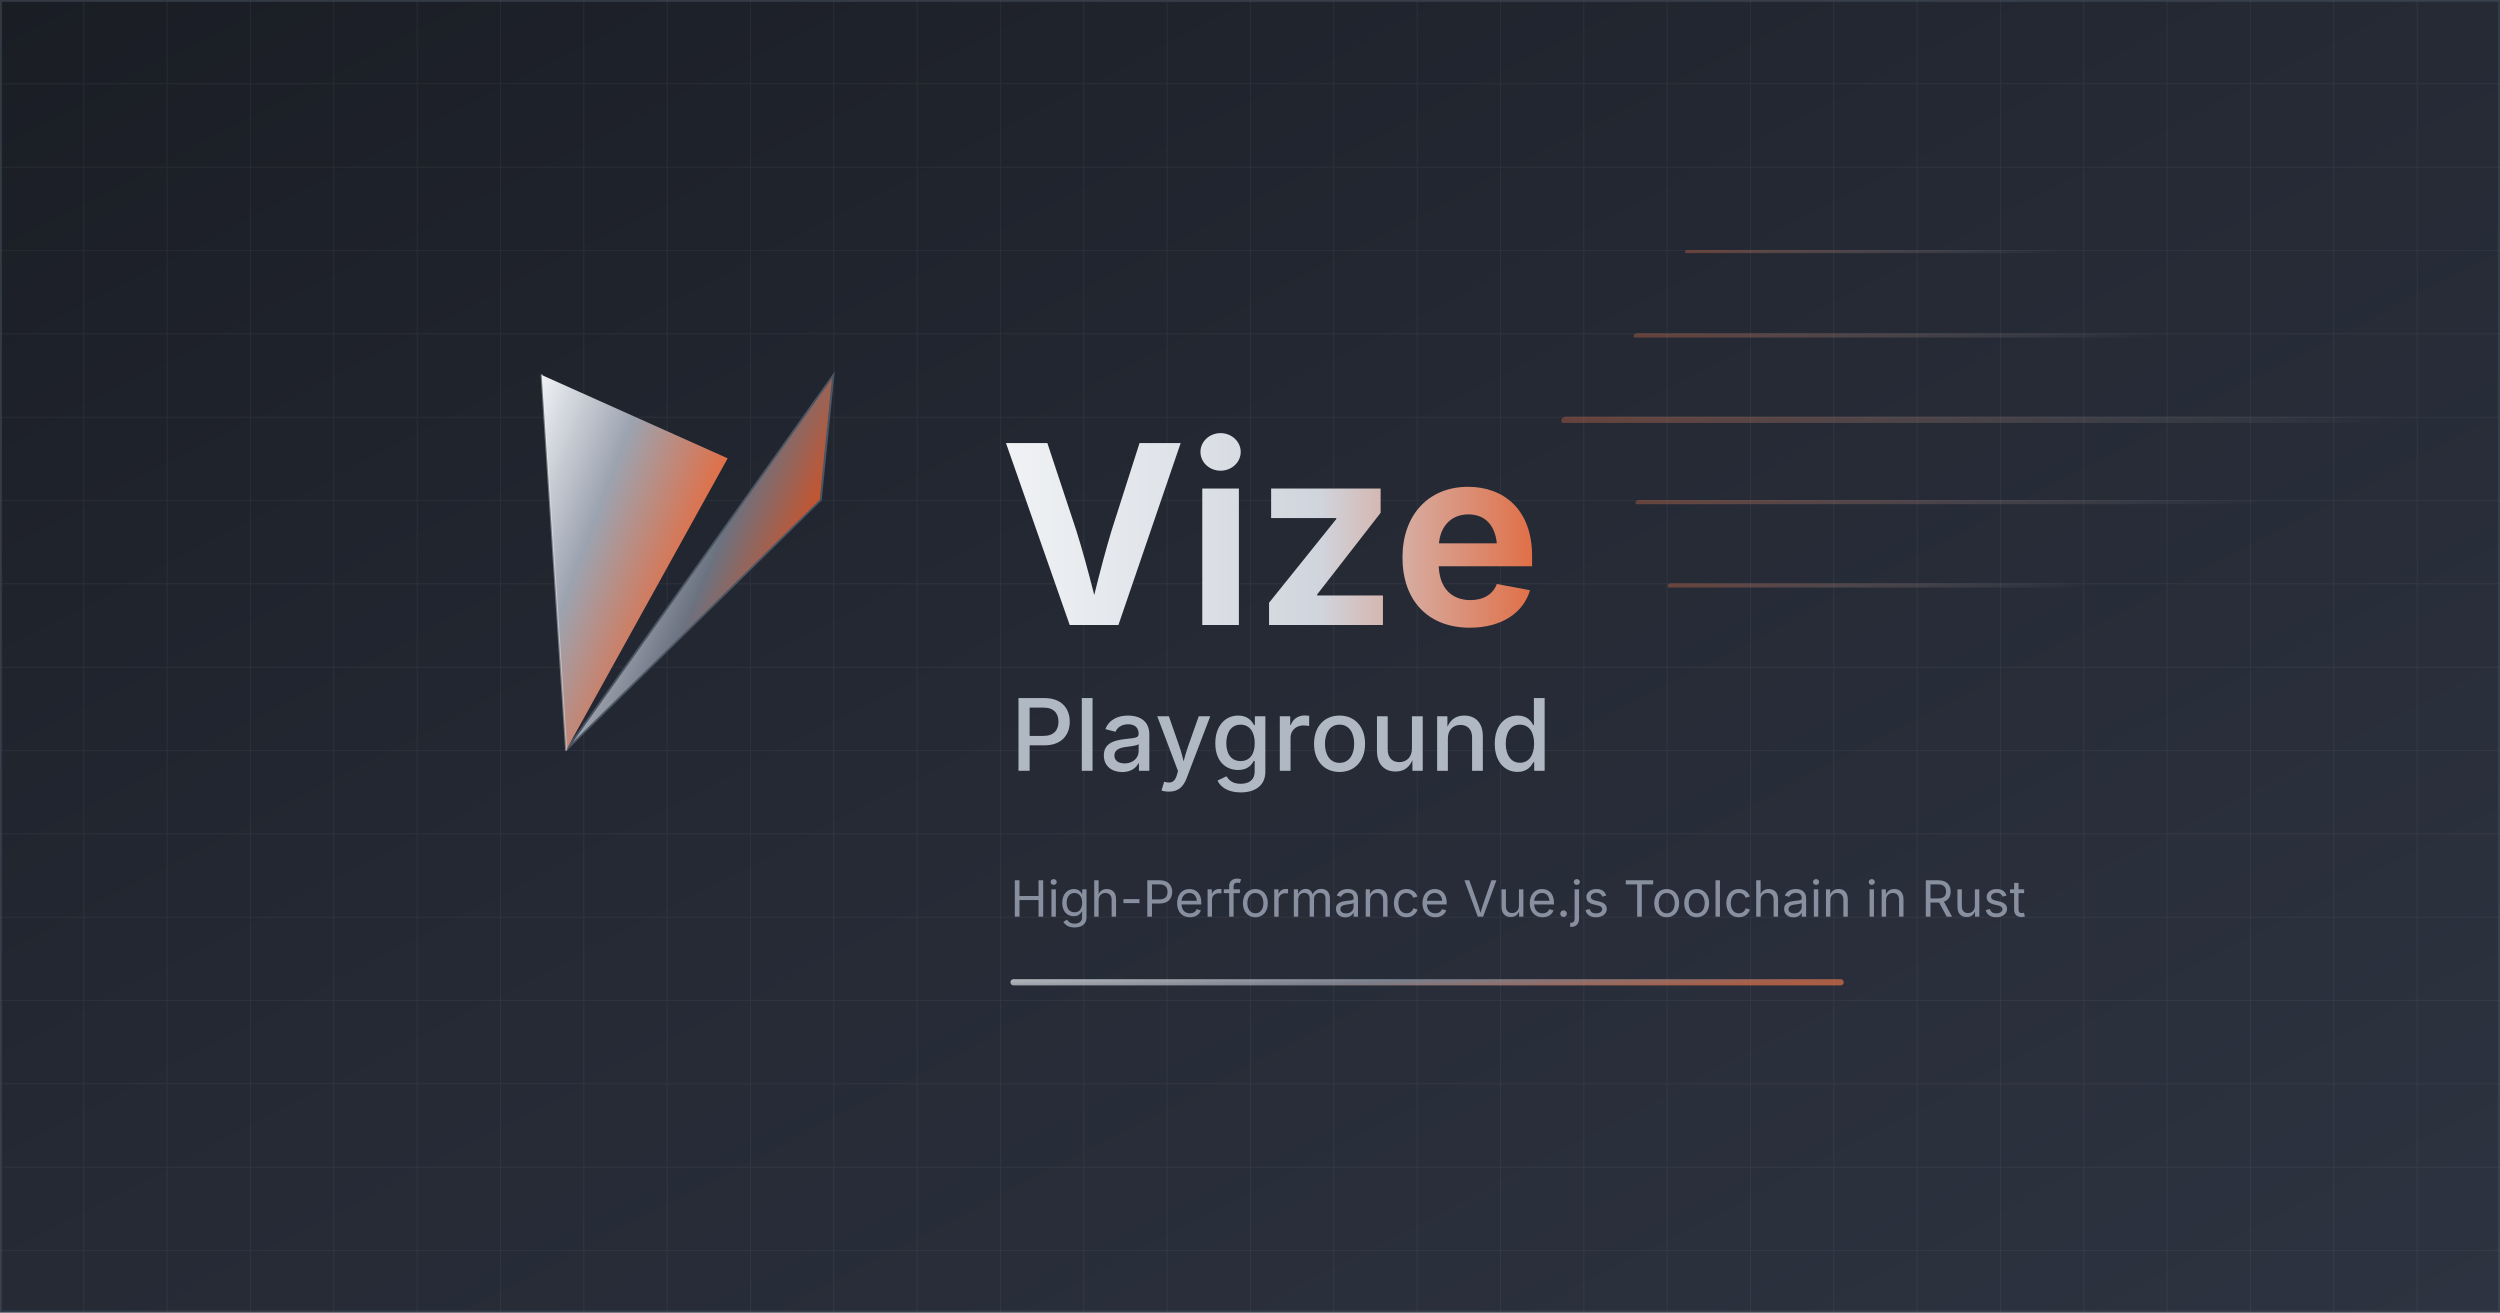
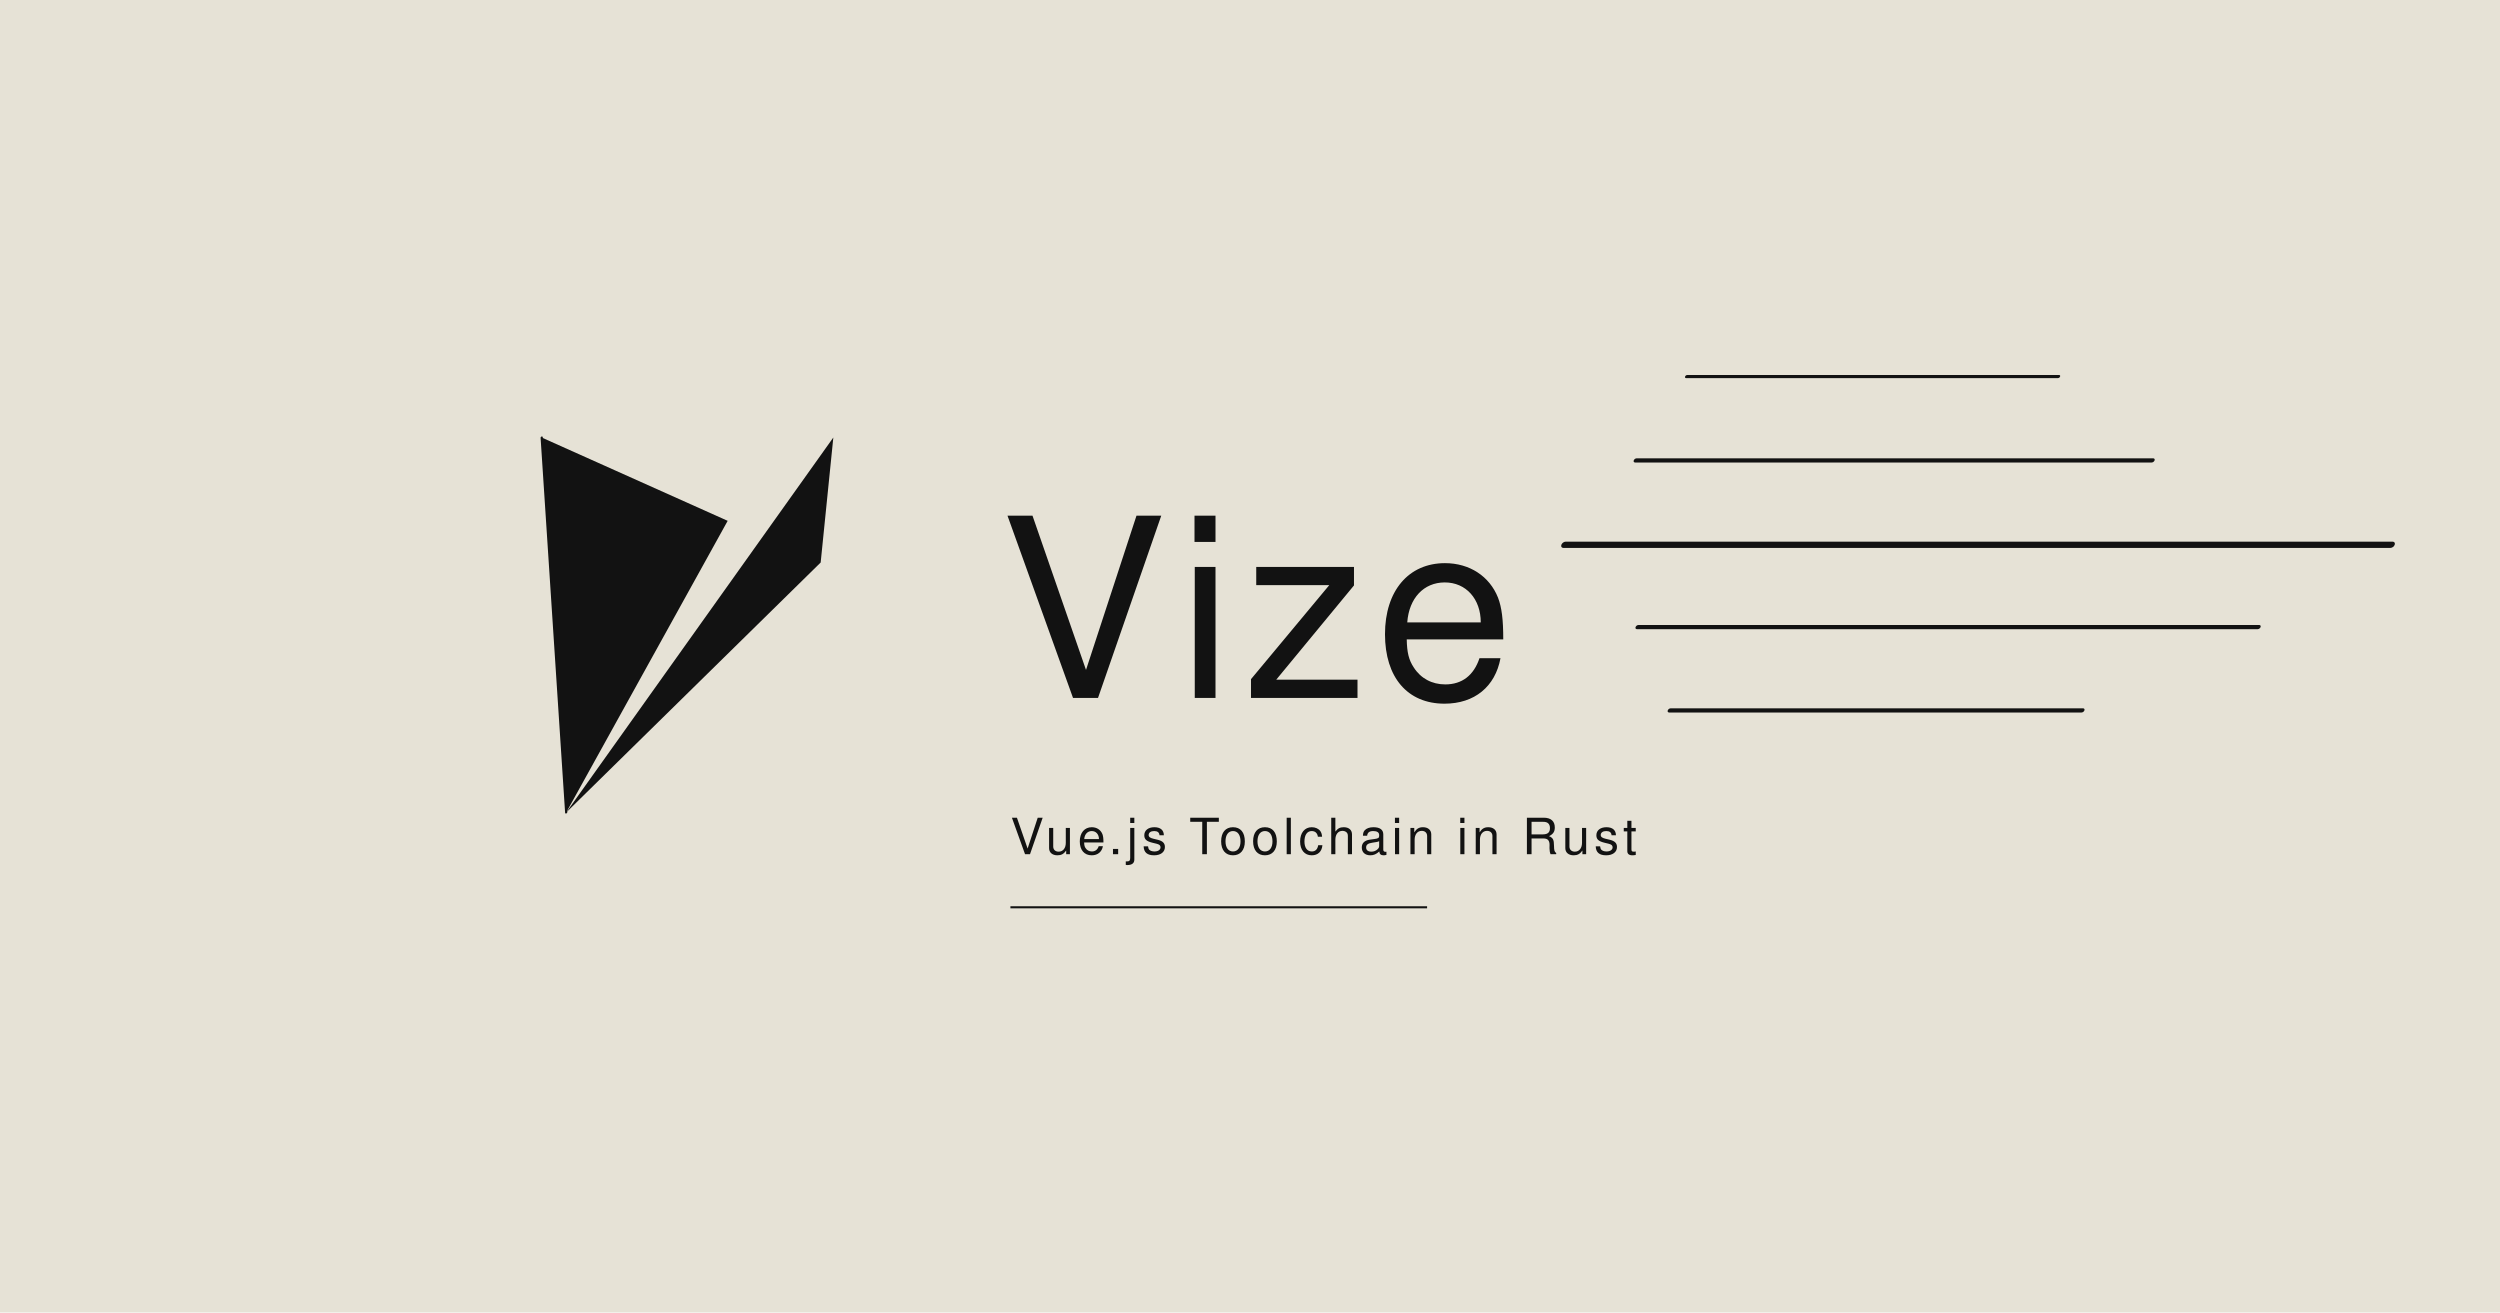
<svg xmlns="http://www.w3.org/2000/svg" width="1200" height="630" viewBox="0 0 1200 630" fill="none">
-   <defs>
-     <linearGradient id="bg-grad" x1="0%" y1="0%" x2="100%" y2="100%">
-       <stop offset="0%" stop-color="#1a1d24" />
-       <stop offset="50%" stop-color="#252a35" />
-       <stop offset="100%" stop-color="#2d3340" />
-     </linearGradient>
-     <linearGradient id="metal-grad" x1="0%" y1="0%" x2="100%" y2="20%">
-       <stop offset="0%" stop-color="#f0f2f5" />
-       <stop offset="50%" stop-color="#9ca3b0" />
-       <stop offset="100%" stop-color="#e07048" />
-     </linearGradient>
-     <linearGradient id="metal-grad-dark" x1="0%" y1="0%" x2="100%" y2="30%">
-       <stop offset="0%" stop-color="#d0d4dc" />
-       <stop offset="60%" stop-color="#6b7280" />
-       <stop offset="100%" stop-color="#c45530" />
-     </linearGradient>
-     <linearGradient id="speed-grad" x1="0%" y1="0%" x2="100%" y2="0%">
-       <stop offset="0%" stop-color="#e07048" stop-opacity="0.7" />
-       <stop offset="100%" stop-color="#f0f2f5" stop-opacity="0" />
-     </linearGradient>
-     <linearGradient id="text-grad" x1="0%" y1="0%" x2="100%" y2="0%">
-       <stop offset="0%" stop-color="#f0f2f5" />
-       <stop offset="60%" stop-color="#d0d4dc" />
-       <stop offset="100%" stop-color="#e07048" />
-     </linearGradient>
-   </defs>
-   <rect width="1200" height="630" fill="url(#bg-grad)" />
-   <g opacity="0.05">
-     <pattern id="grid" width="40" height="40" patternUnits="userSpaceOnUse">
-       <path d="M 40 0 L 0 0 0 40" fill="none" stroke="#f0f2f5" stroke-width="1" />
-     </pattern>
-     <rect width="1200" height="630" fill="url(#grid)" />
-   </g>
-   <g transform="translate(750, 200)" opacity="0.5">
+   <rect width="1200" height="630" fill="#E6E2D6" />
+   <g transform="translate(750, 260)">
    <g transform="skewX(-20)">
-       <rect x="0" y="0" width="400" height="3" fill="url(#speed-grad)" rx="1.5" />
-       <rect x="50" y="40" width="300" height="2" fill="url(#speed-grad)" rx="1" />
-       <rect x="20" y="-40" width="250" height="2" fill="url(#speed-grad)" rx="1" />
-       <rect x="80" y="80" width="200" height="2" fill="url(#speed-grad)" rx="1" />
-       <rect x="30" y="-80" width="180" height="1.5" fill="url(#speed-grad)" rx="0.75" />
+       <rect x="0" y="0" width="400" height="3" fill="#121212" rx="1.5" />
+       <rect x="50" y="40" width="300" height="2" fill="#121212" rx="1" />
+       <rect x="20" y="-40" width="250" height="2" fill="#121212" rx="1" />
+       <rect x="80" y="80" width="200" height="2" fill="#121212" rx="1" />
+       <rect x="30" y="-80" width="180" height="1.5" fill="#121212" rx="0.75" />
    </g>
  </g>
-   <g transform="translate(200, 180)">
+   <g transform="translate(200, 210)">
    <g transform="skewX(-15)">
-       <path d="M 200 0 L 120 180 L 210 60 L 200 0 Z" fill="url(#metal-grad-dark)" stroke="#4b5563" stroke-width="1" />
-       <path d="M 60 0 L 120 180 L 160 40 L 60 0 Z" fill="url(#metal-grad)" stroke-width="1.5" stroke-opacity="0.6" />
-       <path d="M 60 0 L 120 180" stroke="#f0f2f5" stroke-width="1" stroke-linecap="round" opacity="0.4" />
+       <path d="M 200 0 L 120 180 L 210 60 L 200 0 Z" fill="#121212" />
+       <path d="M 60 0 L 120 180 L 160 40 L 60 0 Z" fill="#121212" />
+       <path d="M 60 0 L 120 180" stroke="#121212" stroke-width="1" stroke-linecap="round" />
    </g>
  </g>
-   <text x="480" y="300" font-family="Inter, -apple-system, BlinkMacSystemFont, sans-serif" font-size="120" font-weight="700" fill="url(#text-grad)">Vize</text>
-   <text x="485" y="370" font-family="Inter, -apple-system, BlinkMacSystemFont, sans-serif" font-size="48" font-weight="500" fill="#b0b8c4">Playground</text>
-   <text x="485" y="440" font-family="Inter, -apple-system, BlinkMacSystemFont, sans-serif" font-size="24" font-weight="400" fill="#8890a0">High-Performance Vue.js Toolchain in Rust</text>
-   <rect x="485" y="470" width="400" height="3" rx="1.5" fill="url(#metal-grad)" opacity="0.7" />
-   <rect x="0" y="0" width="1200" height="630" fill="none" stroke="#4b5563" stroke-width="2" opacity="0.4" />
+   <text x="480" y="335" font-family="'Helvetica Neue', Helvetica, Arial, sans-serif" font-size="120" font-weight="500" fill="#121212" letter-spacing="6">Vize</text>
+   <text x="485" y="410" font-family="'Helvetica Neue', Helvetica, Arial, sans-serif" font-size="24" font-weight="400" fill="#121212" letter-spacing="2">Vue.js Toolchain in Rust</text>
+   <rect x="485" y="435" width="200" height="1" fill="#121212" />
</svg>
